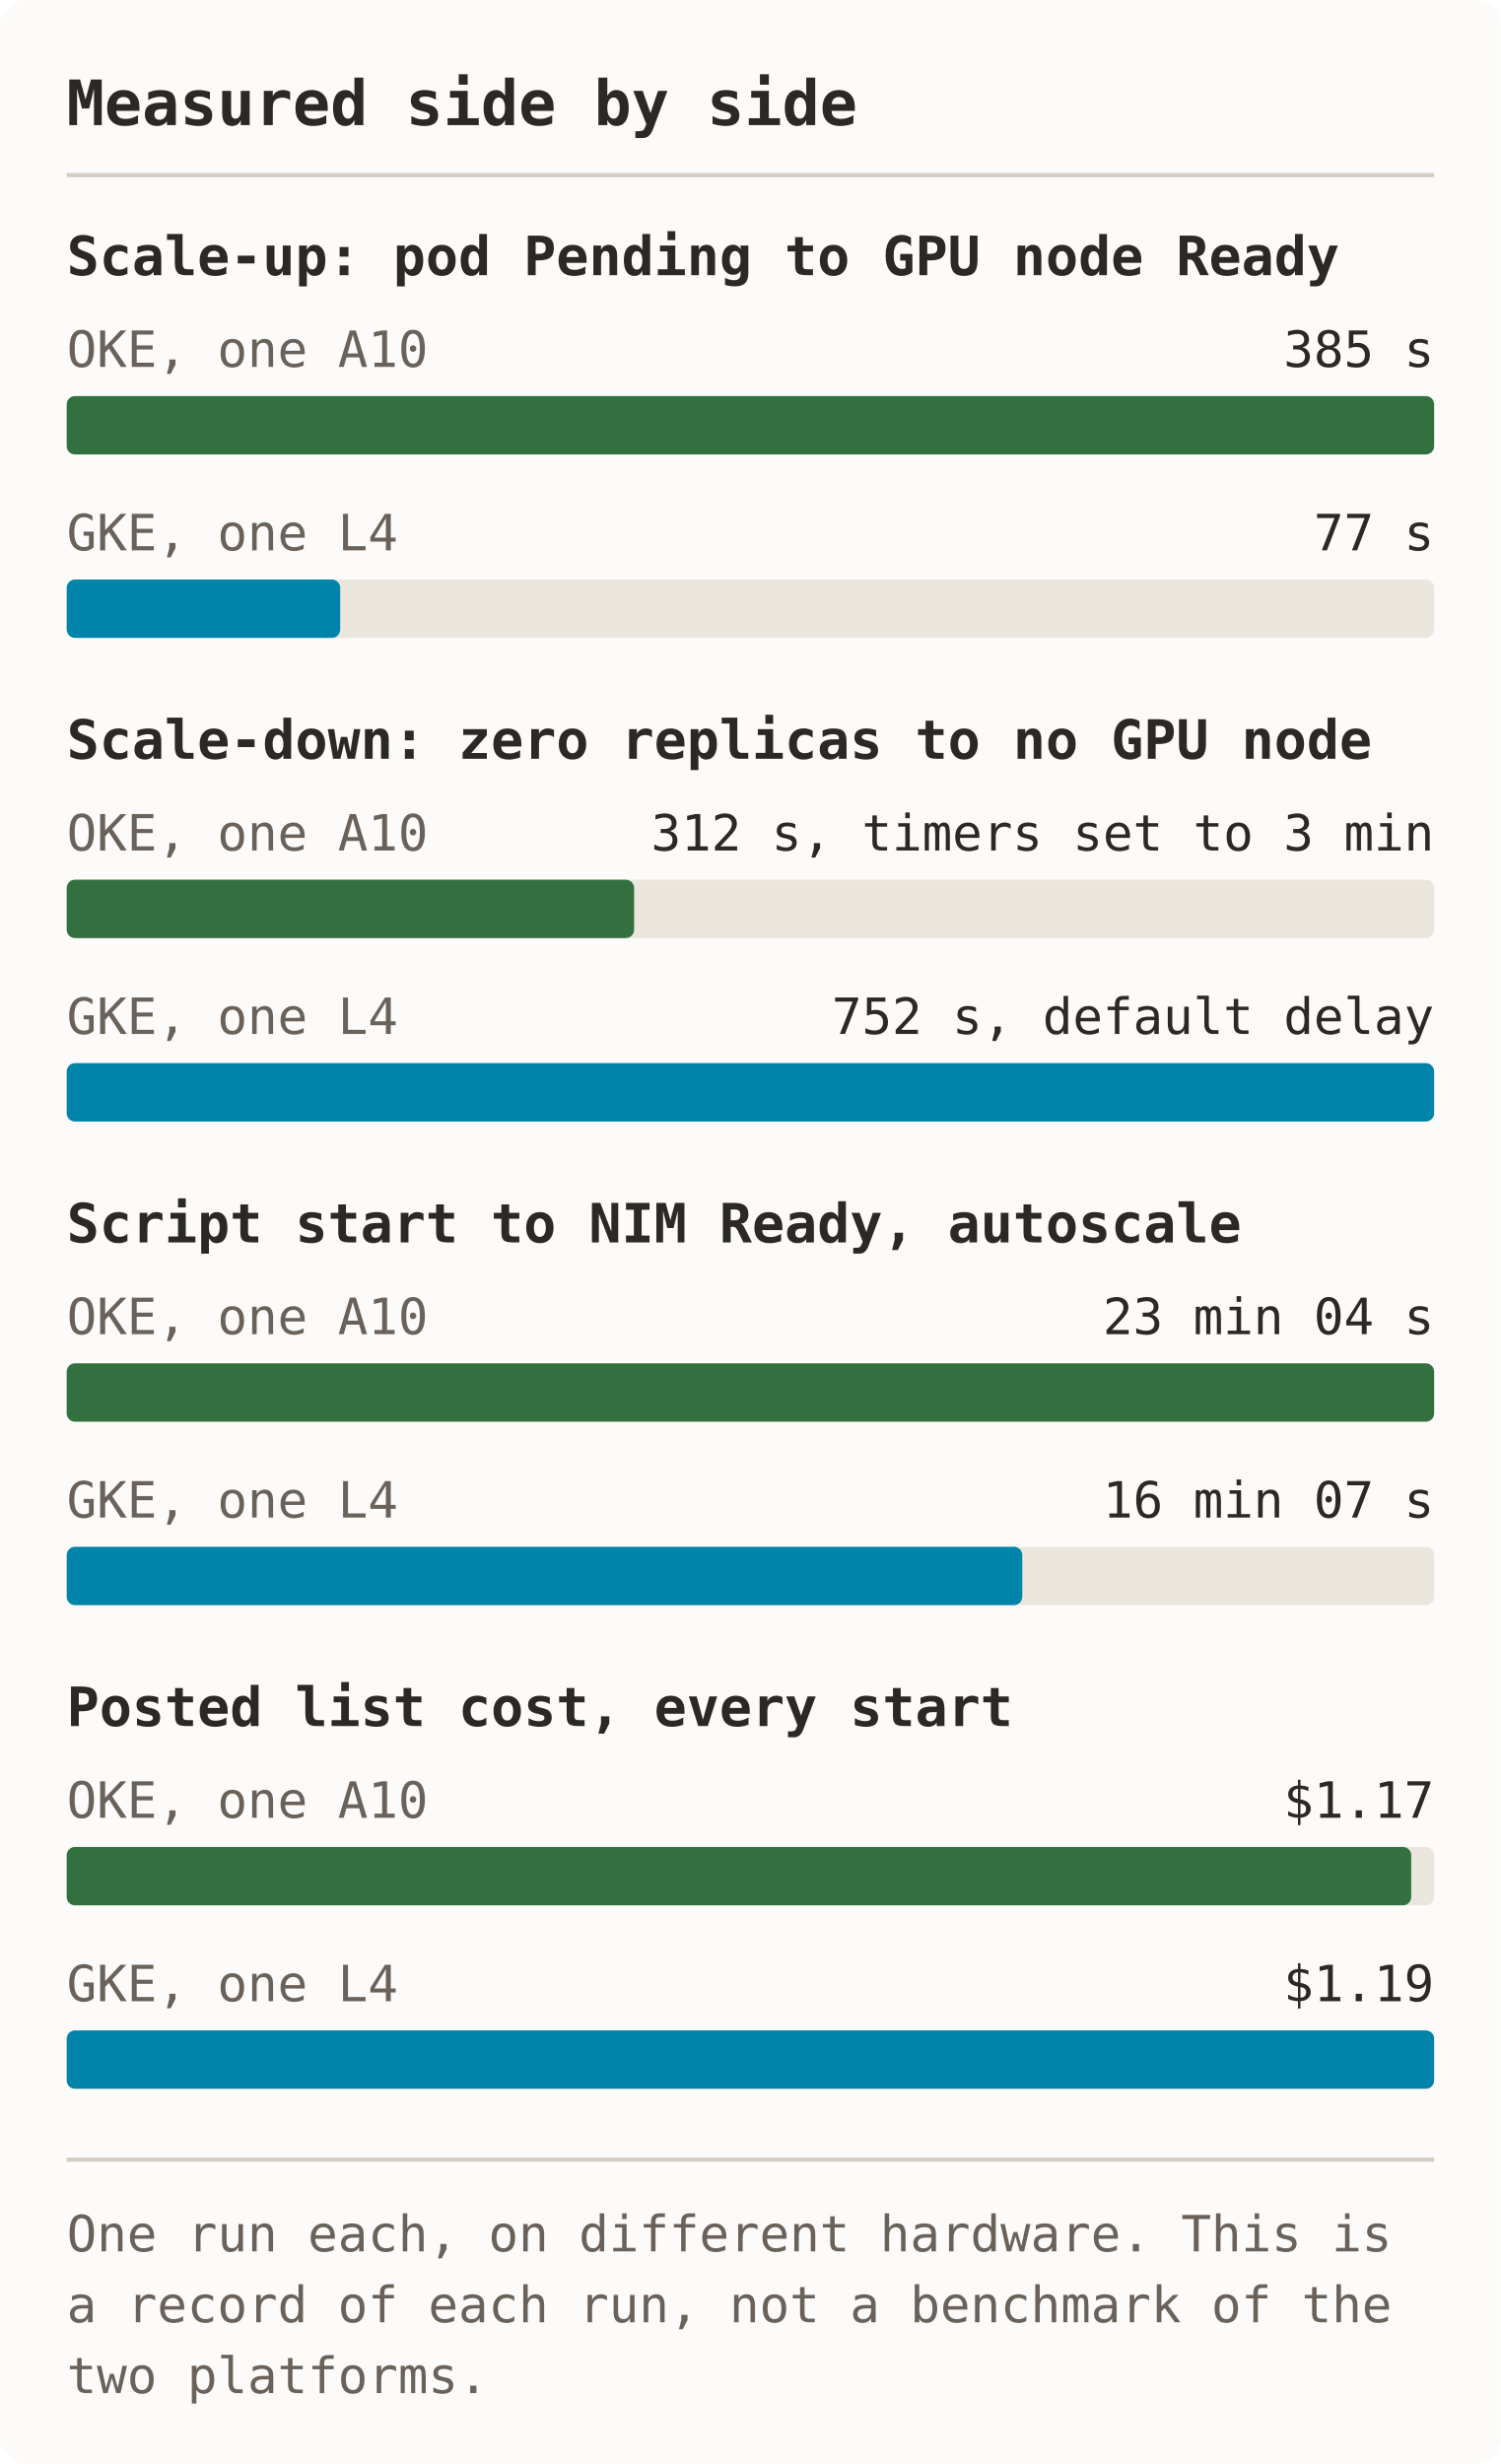
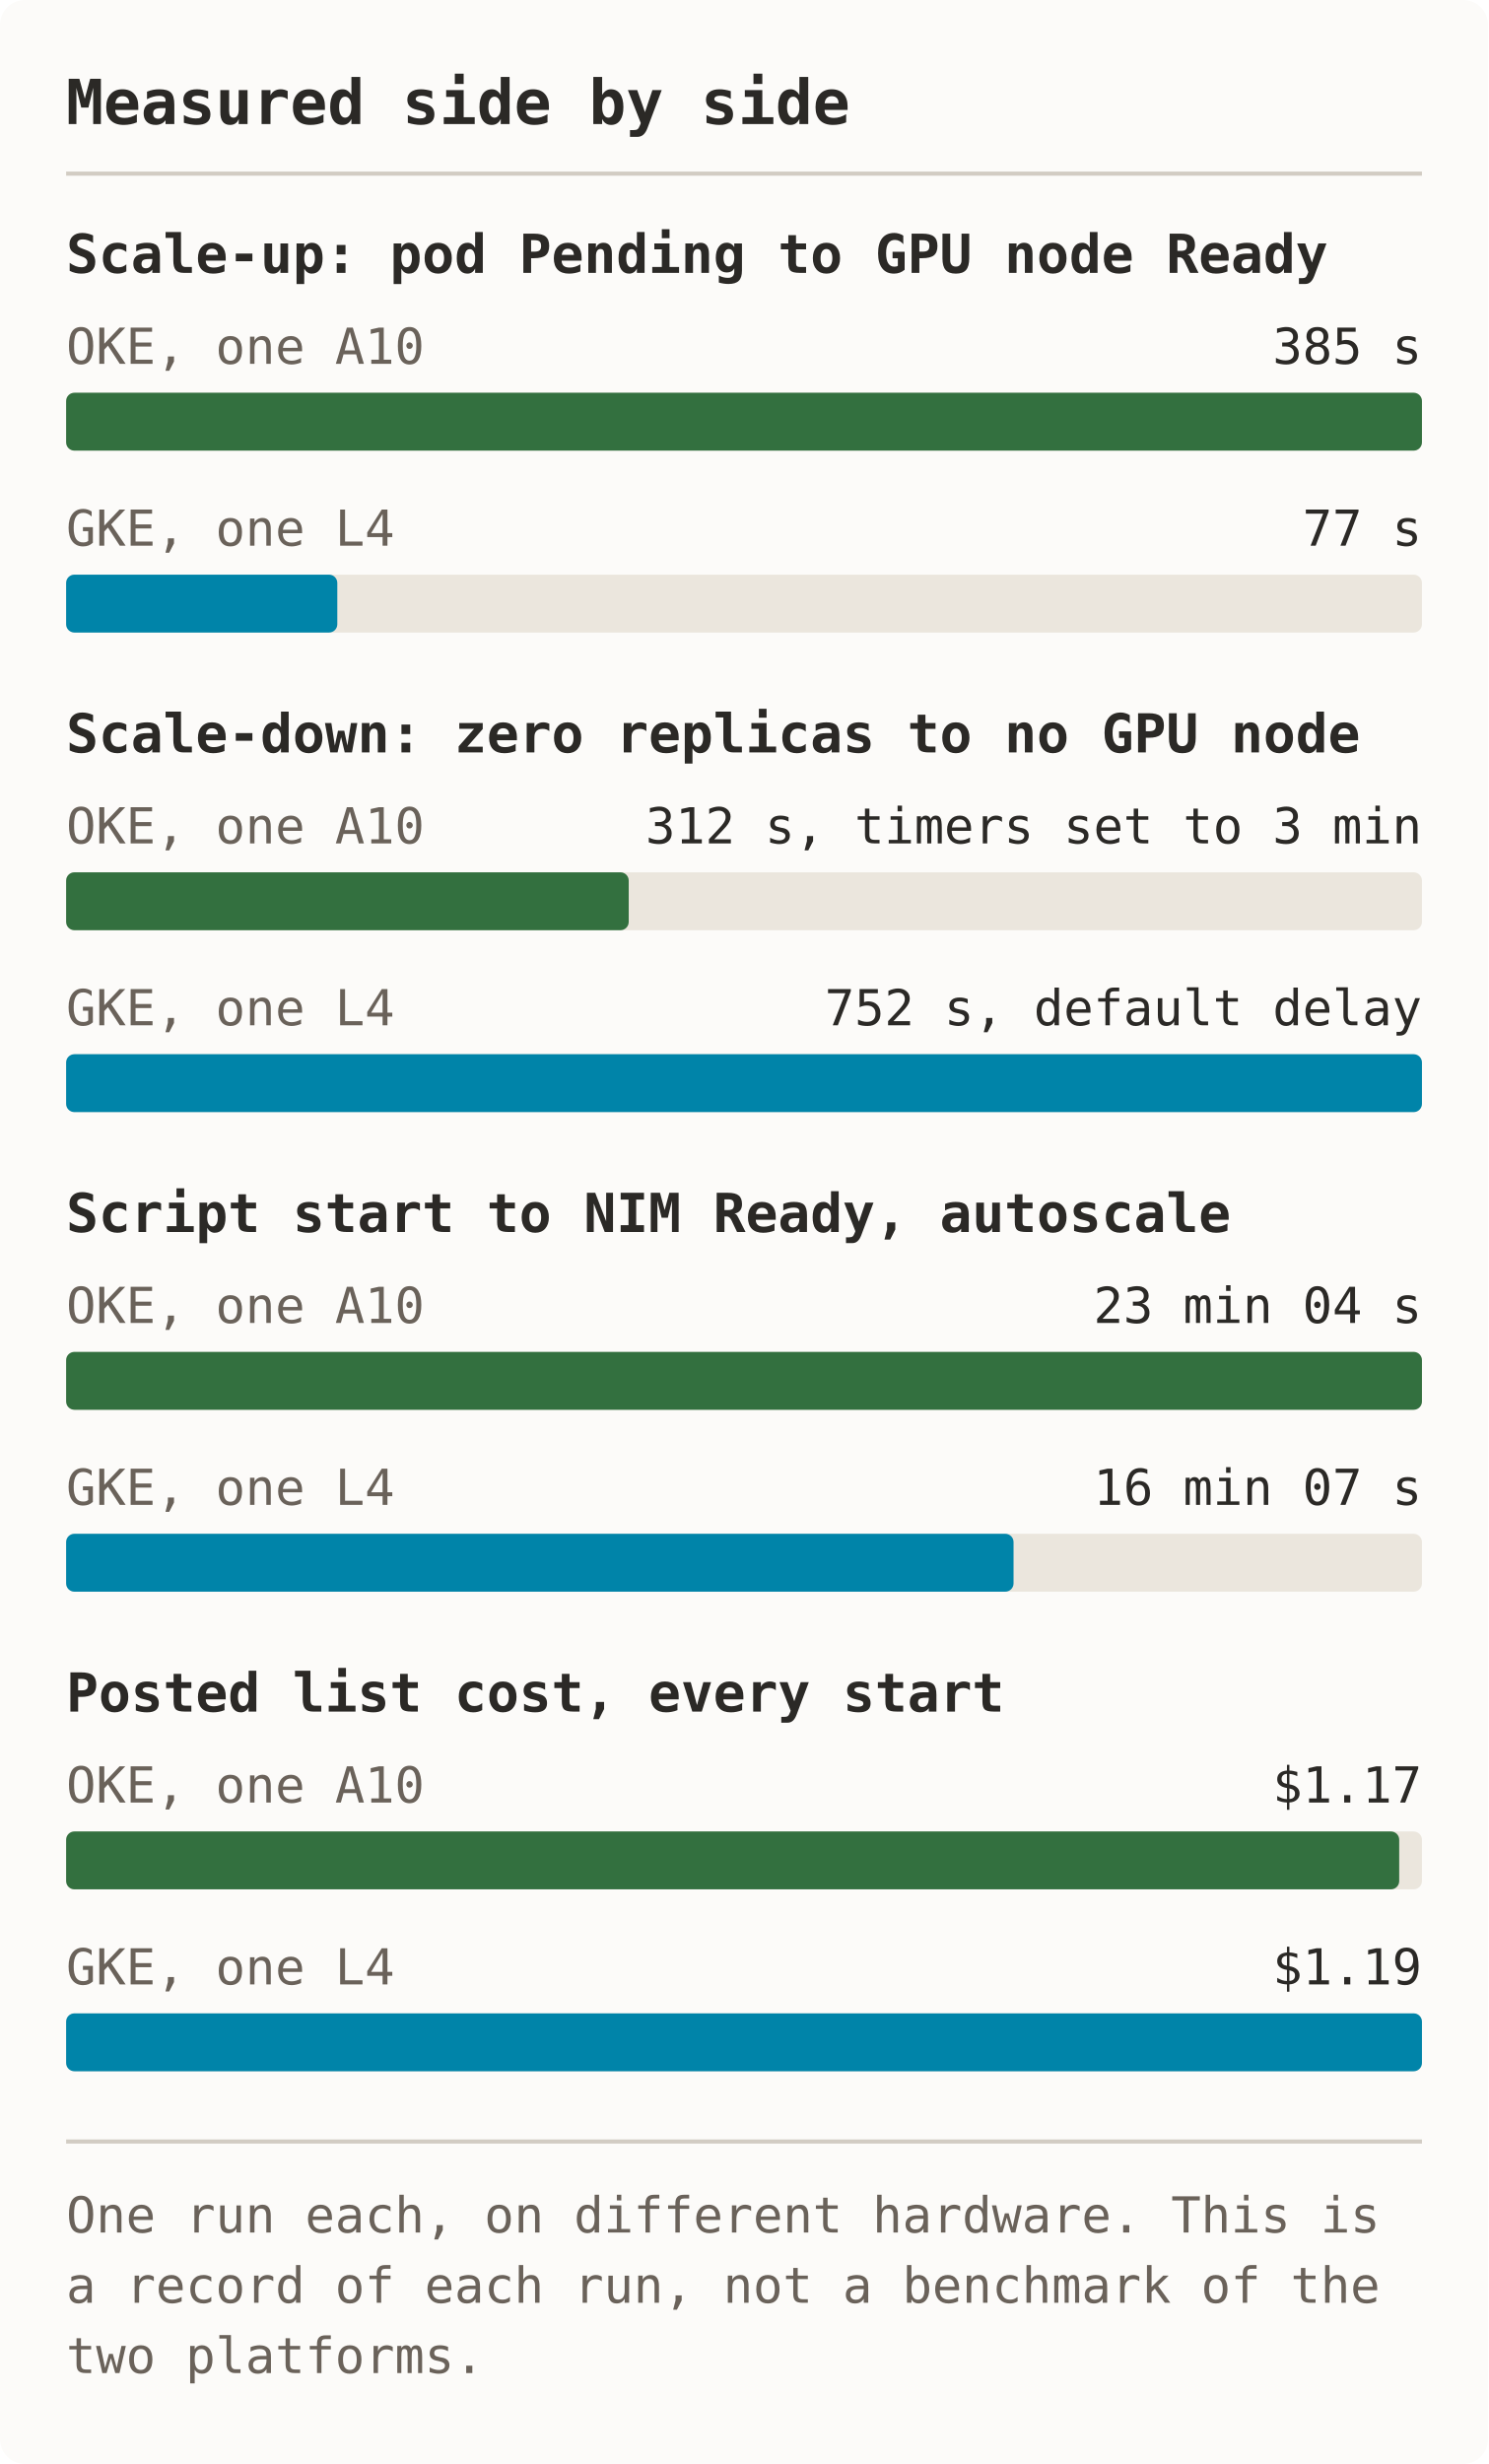
- <svg xmlns="http://www.w3.org/2000/svg" viewBox="0 0 360 591" role="img" font-family="ui-monospace, &quot;SFMono-Regular&quot;, &quot;SF Mono&quot;, Menlo, Consolas, monospace">
-   <rect width="360" height="591" rx="6" fill="#FCFBF9" />
+ <svg xmlns="http://www.w3.org/2000/svg" viewBox="0 0 360 596" role="img" font-family="ui-monospace, &quot;SFMono-Regular&quot;, &quot;SF Mono&quot;, Menlo, Consolas, monospace">
+   <rect width="360" height="596" rx="6" fill="#FCFBF9" />
  <text x="16" y="30" font-size="15" fill="#2B2926" font-weight="600">Measured side by side</text>
  <line x1="16" y1="42" x2="344" y2="42" stroke="#D2CCC3" />
  <text x="16" y="66" font-size="13" fill="#2B2926" font-weight="600">Scale-up: pod Pending to GPU node Ready</text>
  <text x="16" y="88" font-size="12" fill="#6A625A">OKE, one A10</text>
  <text x="344" y="88" font-size="12" fill="#2B2926" text-anchor="end">385 s</text>
  <rect x="16.0" y="95" width="328.0" height="14" rx="2" fill="#EBE6DD" />
  <rect x="16.0" y="95" width="328.0" height="14" rx="2" fill="#33703F" />
  <text x="16" y="132" font-size="12" fill="#6A625A">GKE, one L4</text>
  <text x="344" y="132" font-size="12" fill="#2B2926" text-anchor="end">77 s</text>
  <rect x="16.0" y="139" width="328.0" height="14" rx="2" fill="#EBE6DD" />
  <rect x="16.0" y="139" width="65.6" height="14" rx="2" fill="#0084A9" />
  <text x="16" y="182" font-size="13" fill="#2B2926" font-weight="600">Scale-down: zero replicas to no GPU node</text>
  <text x="16" y="204" font-size="12" fill="#6A625A">OKE, one A10</text>
  <text x="344" y="204" font-size="12" fill="#2B2926" text-anchor="end">312 s, timers set to 3 min</text>
  <rect x="16.0" y="211" width="328.0" height="14" rx="2" fill="#EBE6DD" />
  <rect x="16.0" y="211" width="136.1" height="14" rx="2" fill="#33703F" />
  <text x="16" y="248" font-size="12" fill="#6A625A">GKE, one L4</text>
  <text x="344" y="248" font-size="12" fill="#2B2926" text-anchor="end">752 s, default delay</text>
  <rect x="16.0" y="255" width="328.0" height="14" rx="2" fill="#EBE6DD" />
  <rect x="16.0" y="255" width="328.0" height="14" rx="2" fill="#0084A9" />
  <text x="16" y="298" font-size="13" fill="#2B2926" font-weight="600">Script start to NIM Ready, autoscale</text>
  <text x="16" y="320" font-size="12" fill="#6A625A">OKE, one A10</text>
  <text x="344" y="320" font-size="12" fill="#2B2926" text-anchor="end">23 min 04 s</text>
  <rect x="16.0" y="327" width="328.0" height="14" rx="2" fill="#EBE6DD" />
  <rect x="16.0" y="327" width="328.0" height="14" rx="2" fill="#33703F" />
  <text x="16" y="364" font-size="12" fill="#6A625A">GKE, one L4</text>
  <text x="344" y="364" font-size="12" fill="#2B2926" text-anchor="end">16 min 07 s</text>
  <rect x="16.0" y="371" width="328.0" height="14" rx="2" fill="#EBE6DD" />
  <rect x="16.0" y="371" width="229.2" height="14" rx="2" fill="#0084A9" />
  <text x="16" y="414" font-size="13" fill="#2B2926" font-weight="600">Posted list cost, every start</text>
  <text x="16" y="436" font-size="12" fill="#6A625A">OKE, one A10</text>
  <text x="344" y="436" font-size="12" fill="#2B2926" text-anchor="end">$1.17</text>
  <rect x="16.0" y="443" width="328.0" height="14" rx="2" fill="#EBE6DD" />
  <rect x="16.0" y="443" width="322.5" height="14" rx="2" fill="#33703F" />
  <text x="16" y="480" font-size="12" fill="#6A625A">GKE, one L4</text>
  <text x="344" y="480" font-size="12" fill="#2B2926" text-anchor="end">$1.19</text>
  <rect x="16.0" y="487" width="328.0" height="14" rx="2" fill="#EBE6DD" />
  <rect x="16.0" y="487" width="328.0" height="14" rx="2" fill="#0084A9" />
  <line x1="16" y1="518" x2="344" y2="518" stroke="#D2CCC3" />
  <text x="16" y="540" font-size="12" fill="#6A625A">One run each, on different hardware. This is</text>
  <text x="16" y="557" font-size="12" fill="#6A625A">a record of each run, not a benchmark of the</text>
  <text x="16" y="574" font-size="12" fill="#6A625A">two platforms.</text>
</svg>
